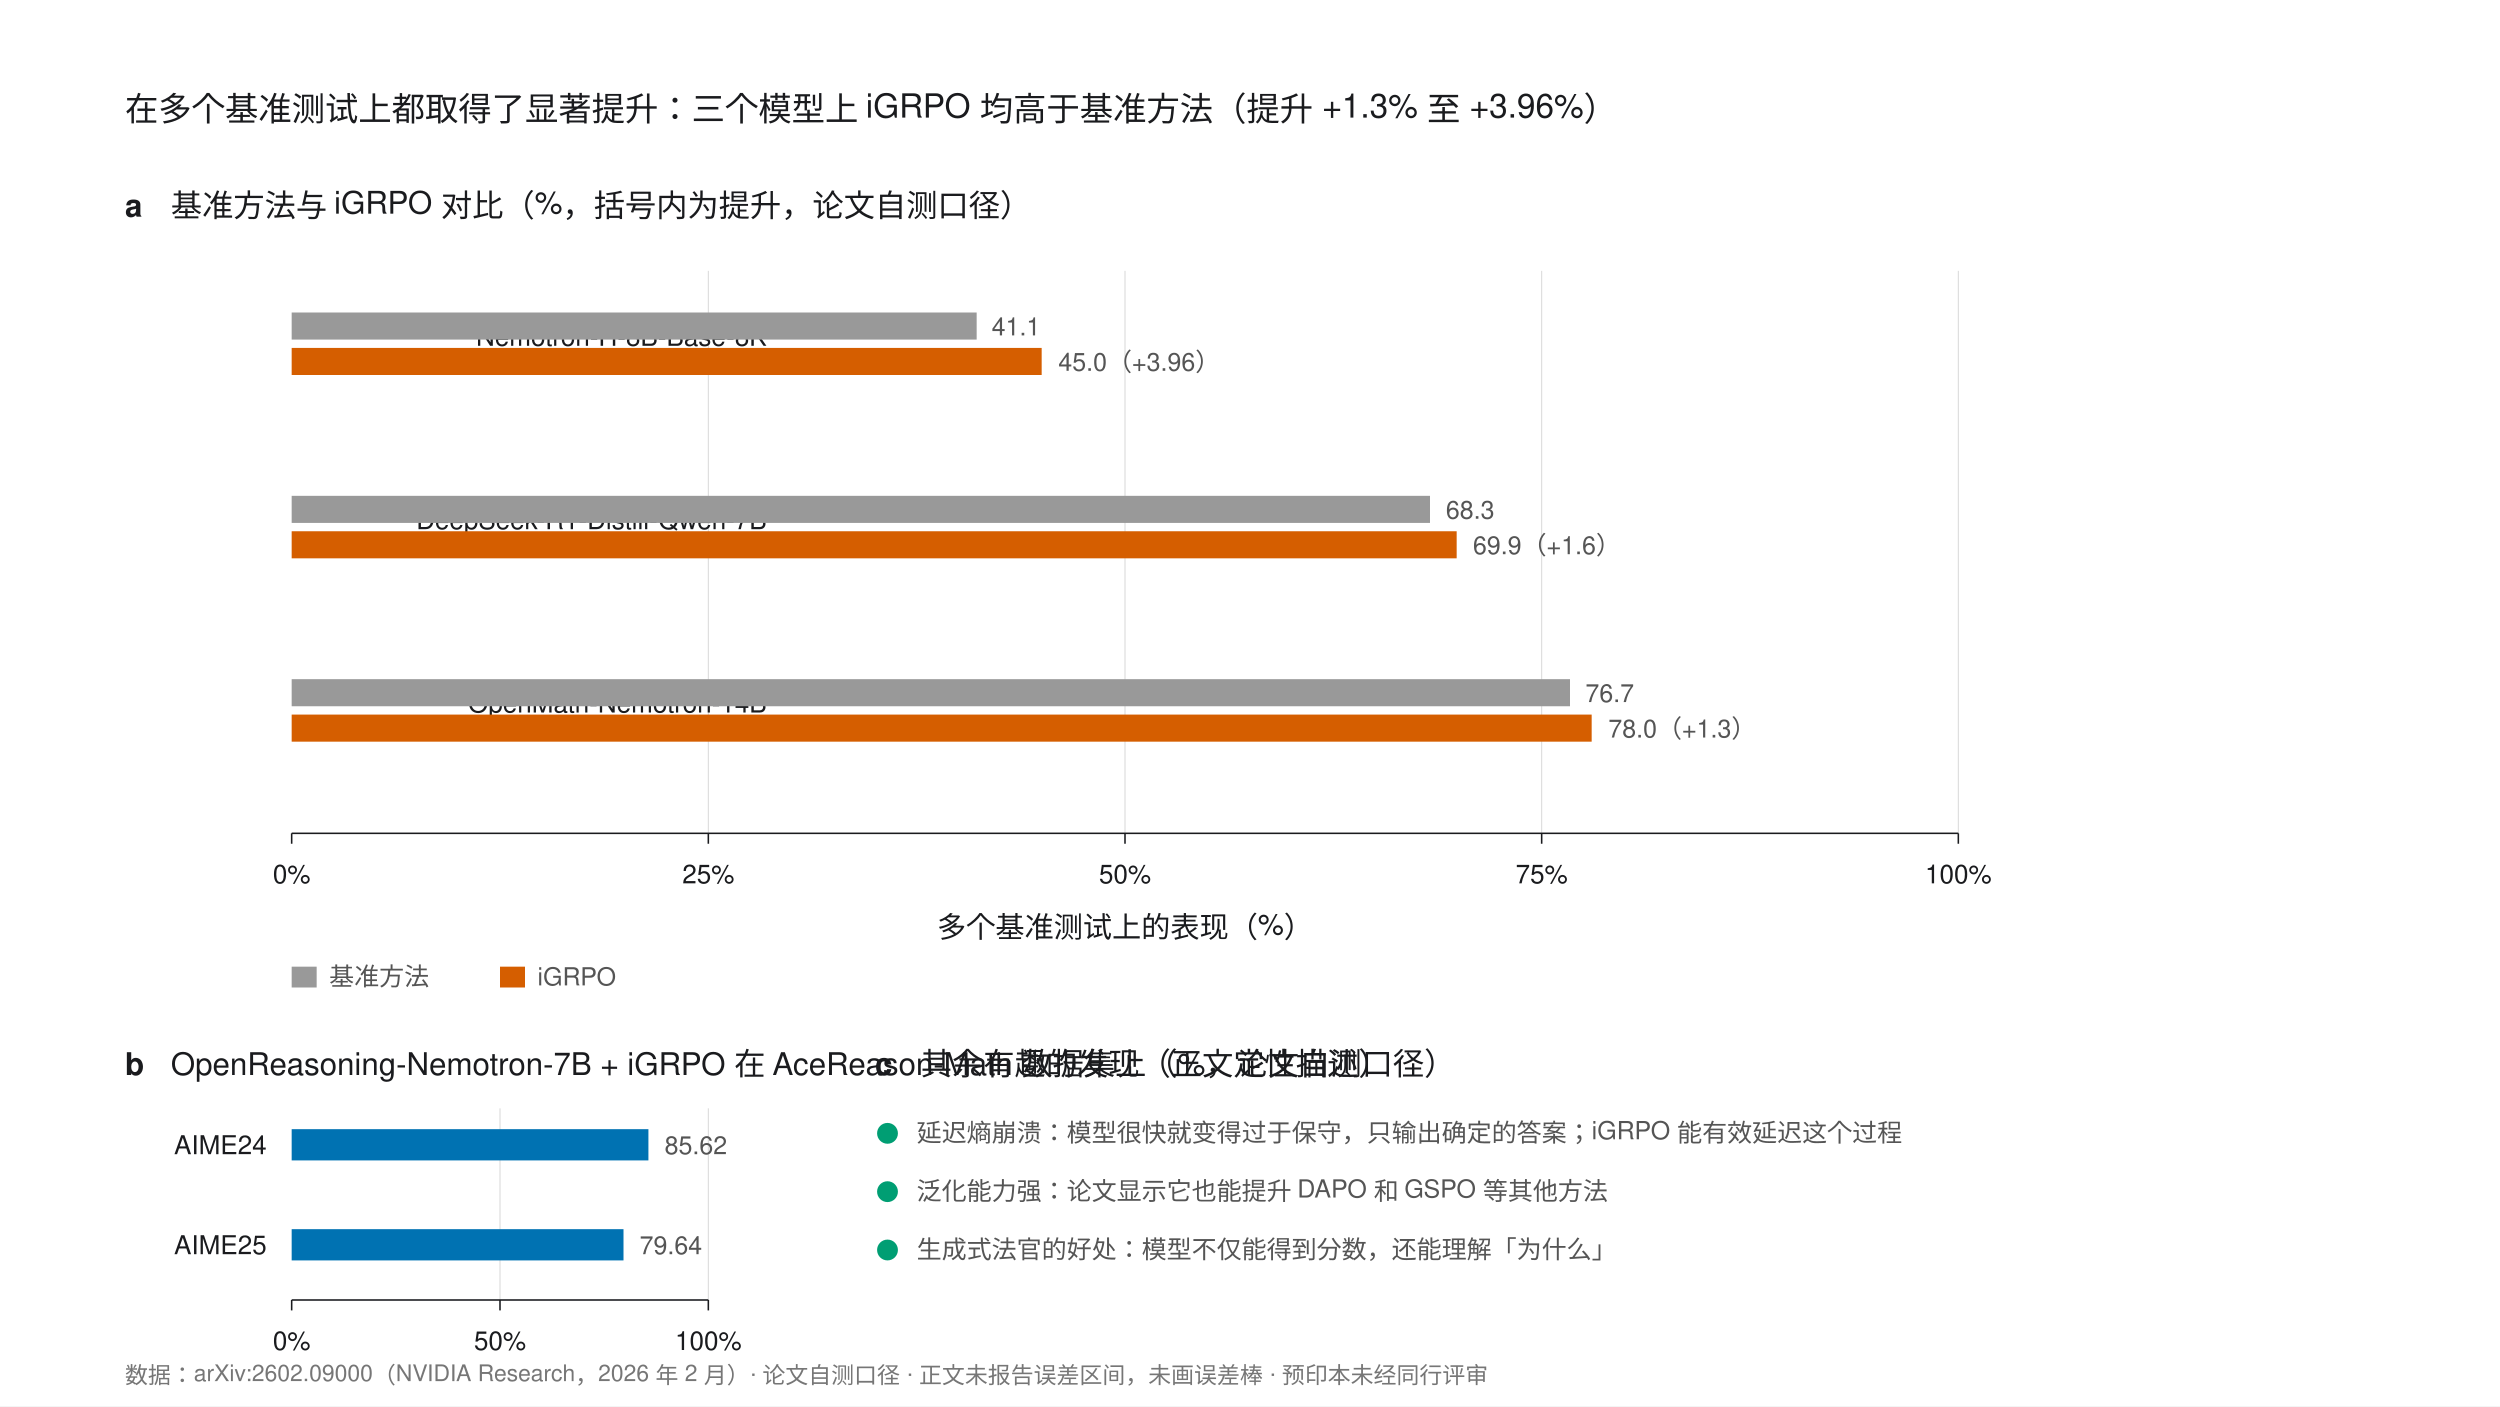
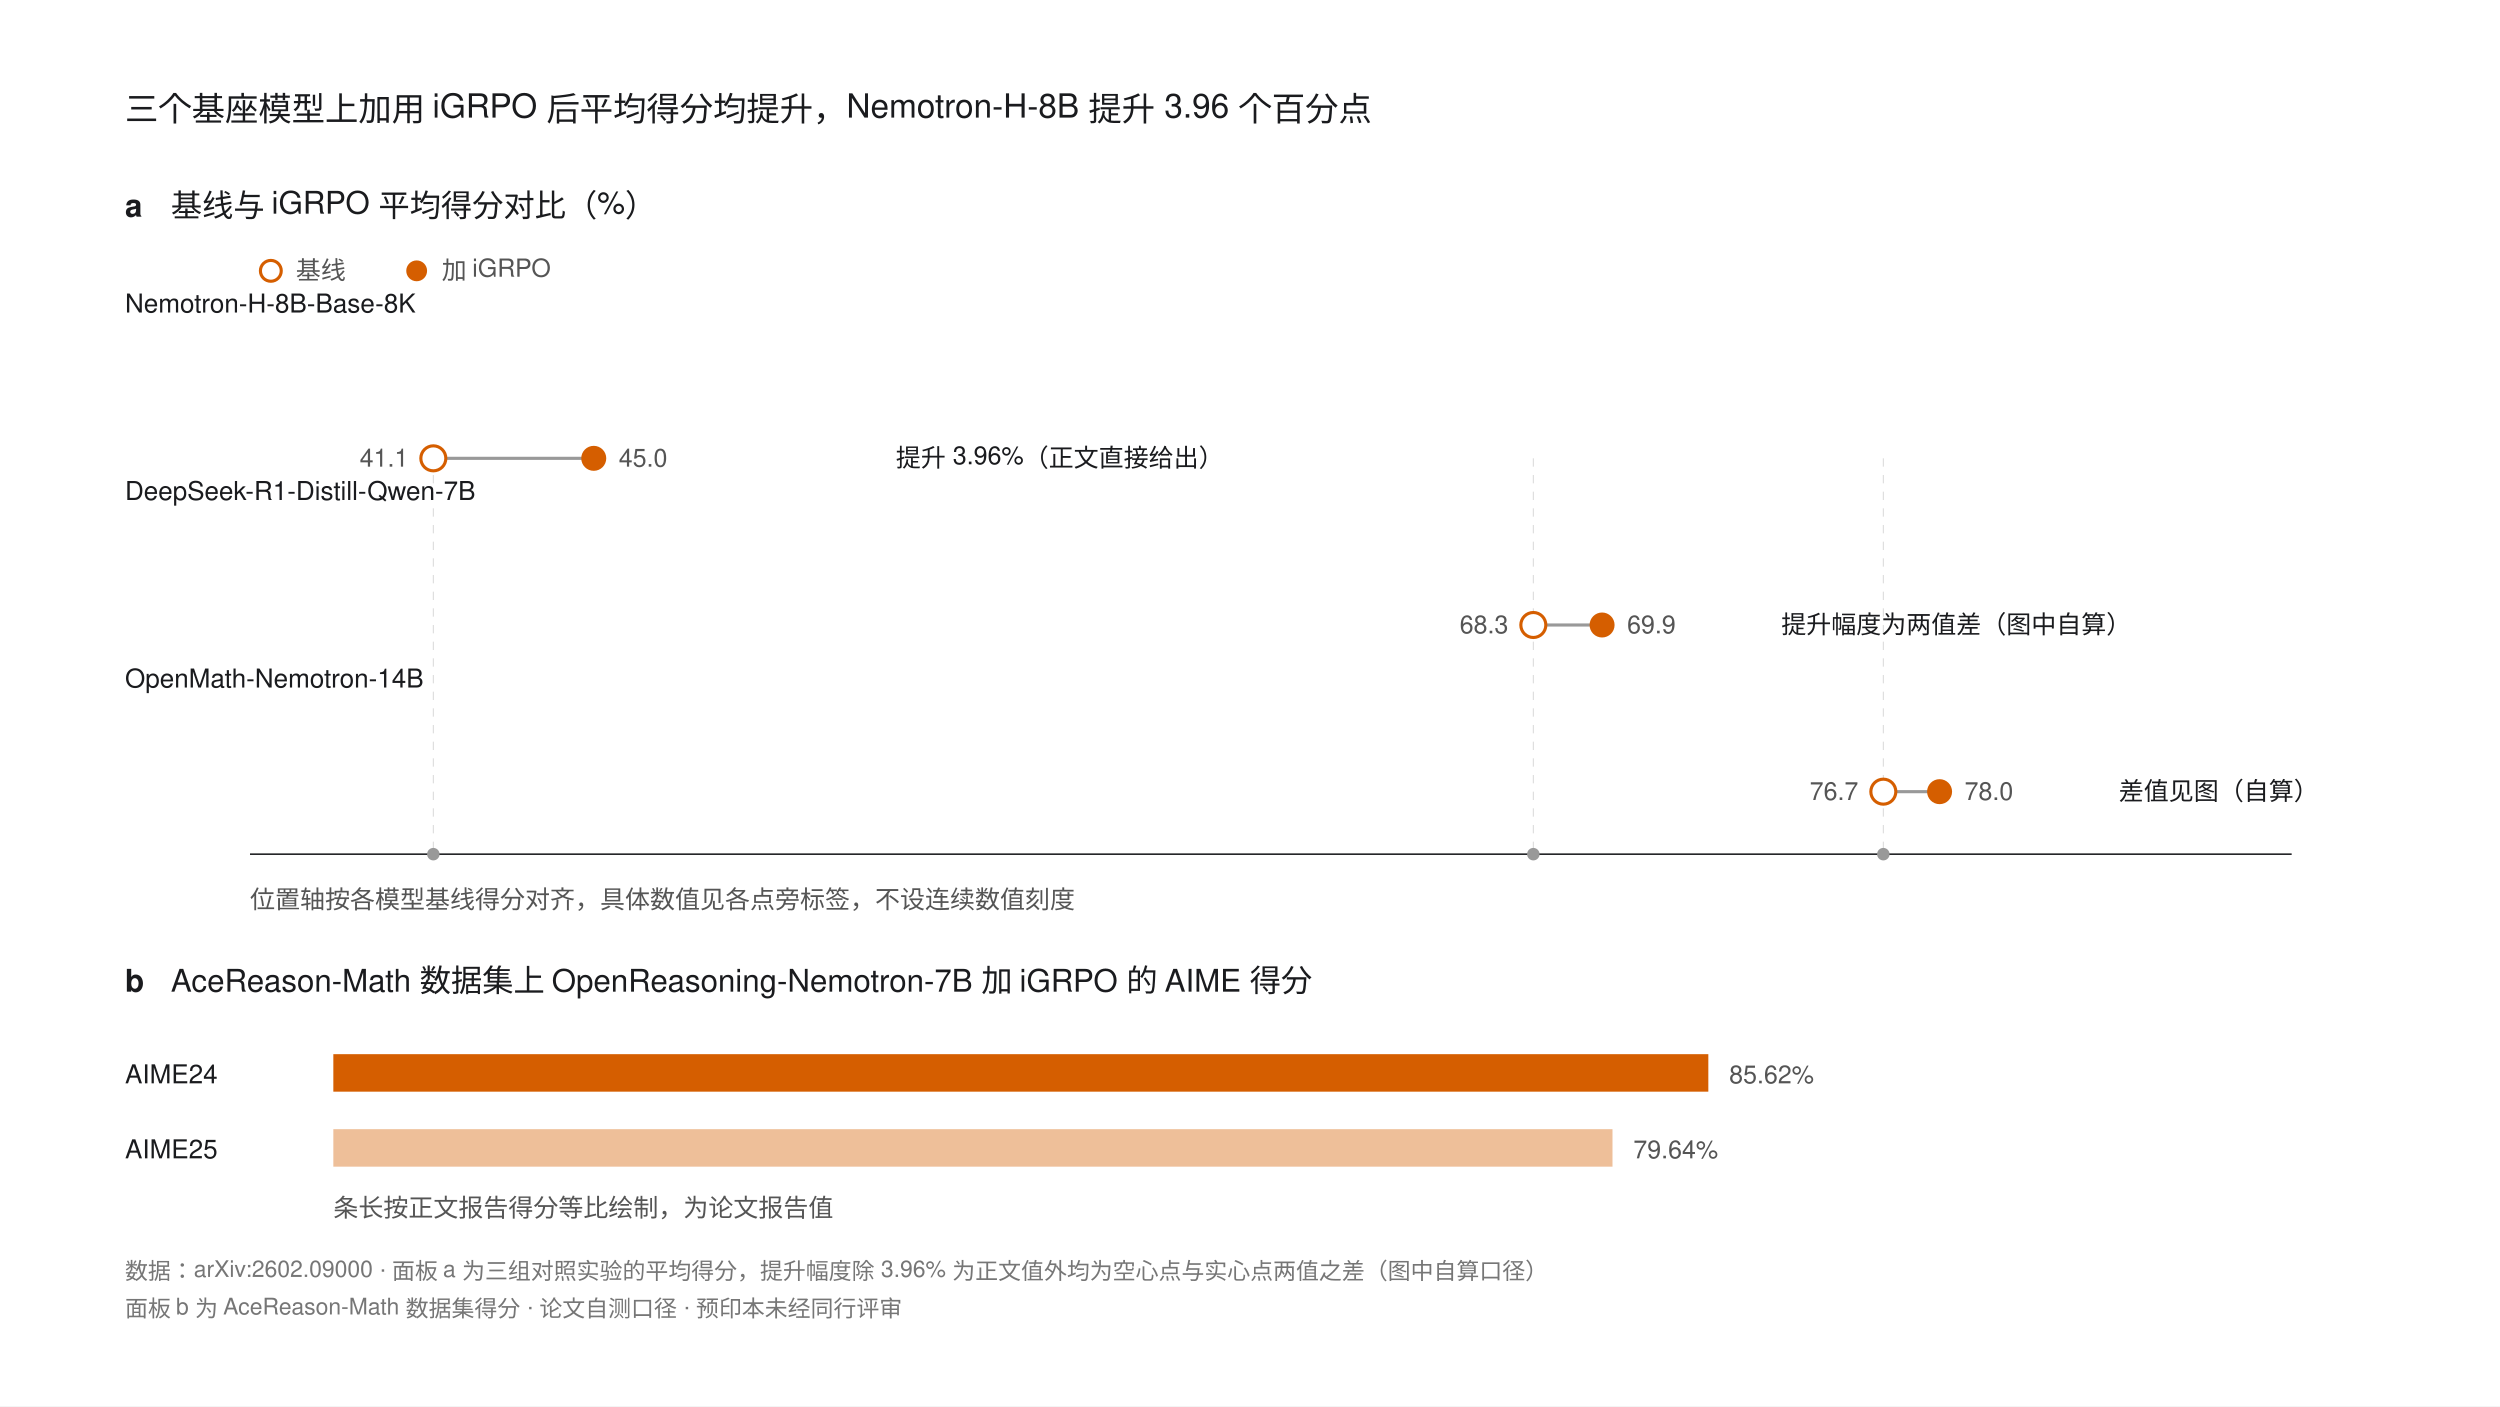
<svg xmlns="http://www.w3.org/2000/svg" width="1200" height="675" viewBox="0 0 1200 675" font-family="'Helvetica Neue',Helvetica,Arial,'PingFang SC',sans-serif">
  <rect width="1200" height="675" fill="#FFFFFF" />
-   <text x="60" y="58" font-size="16" fill="#1A1B1E">在多个基准测试上都取得了显著提升：三个模型上 iGRPO 均高于基准方法（提升 +1.3% 至 +3.96%）</text>
+   <text x="60" y="58" font-size="16" fill="#1A1B1E">三个基座模型上加用 iGRPO 后平均得分均提升，Nemotron-H-8B 提升 3.96 个百分点</text>
  <text x="60" y="104" font-size="15" font-weight="bold" fill="#1A1B1E">a</text>
-   <text x="82" y="104" font-size="15" fill="#1A1B1E">基准方法与 iGRPO 对比（%，括号内为提升，论文自测口径）</text>
-   <g stroke="#D9D9D9" stroke-width="0.5">
-     <line x1="340" y1="130" x2="340" y2="400" />
-     <line x1="540" y1="130" x2="540" y2="400" />
-     <line x1="740" y1="130" x2="740" y2="400" />
-     <line x1="940" y1="130" x2="940" y2="400" />
+   <text x="82" y="104" font-size="15" fill="#1A1B1E">基线与 iGRPO 平均得分对比（%）</text>
+   <g stroke="#D9D9D9" stroke-width="0.5" stroke-dasharray="4 4">
+     <line x1="208" y1="220" x2="208" y2="410" />
+     <line x1="736" y1="220" x2="736" y2="410" />
+     <line x1="904" y1="220" x2="904" y2="410" />
  </g>
-   <text x="368" y="166" font-size="12.5" fill="#1A1B1E" text-anchor="end">Nemotron-H-8B-Base-8K</text>
-   <rect x="140" y="150" width="328.8" height="13" fill="#999999" />
-   <text x="476" y="161" font-size="12" fill="#555">41.1</text>
-   <rect x="140" y="167" width="360" height="13" fill="#D55E00" />
-   <text x="508" y="178" font-size="12" fill="#555">45.0（+3.96）</text>
-   <text x="368" y="254" font-size="12.5" fill="#1A1B1E" text-anchor="end">DeepSeek-R1-Distill-Qwen-7B</text>
-   <rect x="140" y="238" width="546.4" height="13" fill="#999999" />
-   <text x="694" y="249" font-size="12" fill="#555">68.3</text>
-   <rect x="140" y="255" width="559.2" height="13" fill="#D55E00" />
-   <text x="707" y="266" font-size="12" fill="#555">69.9（+1.6）</text>
-   <text x="368" y="342" font-size="12.5" fill="#1A1B1E" text-anchor="end">OpenMath-Nemotron-14B</text>
-   <rect x="140" y="326" width="613.6" height="13" fill="#999999" />
-   <text x="761" y="337" font-size="12" fill="#555">76.7</text>
-   <rect x="140" y="343" width="624" height="13" fill="#D55E00" />
-   <text x="772" y="354" font-size="12" fill="#555">78.0（+1.3）</text>
-   <line x1="140" y1="400" x2="940" y2="400" stroke="#1A1B1E" stroke-width="0.75" />
-   <g stroke="#1A1B1E" stroke-width="0.75">
-     <line x1="140" y1="400" x2="140" y2="405" />
-     <line x1="340" y1="400" x2="340" y2="405" />
-     <line x1="540" y1="400" x2="540" y2="405" />
-     <line x1="740" y1="400" x2="740" y2="405" />
-     <line x1="940" y1="400" x2="940" y2="405" />
+   <text x="60" y="150" font-size="12.5" fill="#1A1B1E">Nemotron-H-8B-Base-8K</text>
+   <line x1="208" y1="220" x2="285" y2="220" stroke="#999999" stroke-width="1.5" />
+   <circle cx="208" cy="220" r="6" fill="#FFFFFF" stroke="#D55E00" stroke-width="1.5" />
+   <circle cx="285" cy="220" r="6" fill="#D55E00" />
+   <text x="196" y="224" font-size="12" fill="#555" text-anchor="end">41.1</text>
+   <text x="297" y="224" font-size="12" fill="#555">45.0</text>
+   <text x="430" y="224" font-size="12" fill="#1A1B1E">提升 3.96%（正文直接给出）</text>
+   <text x="60" y="240" font-size="12.5" fill="#1A1B1E">DeepSeek-R1-Distill-Qwen-7B</text>
+   <line x1="736" y1="300" x2="769" y2="300" stroke="#999999" stroke-width="1.5" />
+   <circle cx="736" cy="300" r="6" fill="#FFFFFF" stroke="#D55E00" stroke-width="1.5" />
+   <circle cx="769" cy="300" r="6" fill="#D55E00" />
+   <text x="724" y="304" font-size="12" fill="#555" text-anchor="end">68.3</text>
+   <text x="781" y="304" font-size="12" fill="#555">69.9</text>
+   <text x="855" y="304" font-size="12" fill="#1A1B1E">提升幅度为两值差（图中自算）</text>
+   <text x="60" y="330" font-size="12.5" fill="#1A1B1E">OpenMath-Nemotron-14B</text>
+   <line x1="904" y1="380" x2="931" y2="380" stroke="#999999" stroke-width="1.5" />
+   <circle cx="904" cy="380" r="6" fill="#FFFFFF" stroke="#D55E00" stroke-width="1.5" />
+   <circle cx="931" cy="380" r="6" fill="#D55E00" />
+   <text x="892" y="384" font-size="12" fill="#555" text-anchor="end">76.7</text>
+   <text x="943" y="384" font-size="12" fill="#555">78.0</text>
+   <text x="1017" y="384" font-size="12" fill="#1A1B1E">差值见图（自算）</text>
+   <line x1="120" y1="410" x2="1100" y2="410" stroke="#1A1B1E" stroke-width="0.75" />
+   <g fill="#999999">
+     <circle cx="208" cy="410" r="3" />
+     <circle cx="736" cy="410" r="3" />
+     <circle cx="904" cy="410" r="3" />
  </g>
-   <g font-size="12.5" fill="#1A1B1E" text-anchor="middle">
-     <text x="140" y="424">0%</text>
-     <text x="340" y="424">25%</text>
-     <text x="540" y="424">50%</text>
-     <text x="740" y="424">75%</text>
-     <text x="940" y="424">100%</text>
-   </g>
-   <text x="540" y="450" font-size="14" fill="#1A1B1E" text-anchor="middle">多个基准测试上的表现（%）</text>
-   <g font-size="12" fill="#555">
-     <rect x="140" y="464" width="12" height="10" fill="#999999" />
-     <text x="158" y="473">基准方法</text>
-     <rect x="240" y="464" width="12" height="10" fill="#D55E00" />
-     <text x="258" y="473">iGRPO</text>
-   </g>
-   <text x="60" y="516" font-size="15" font-weight="bold" fill="#1A1B1E">b</text>
-   <text x="82" y="516" font-size="15" fill="#1A1B1E">OpenReasoning-Nemotron-7B + iGRPO 在 AceReason-Math 数据集上（%，论文自测口径）</text>
-   <g stroke="#D9D9D9" stroke-width="0.5">
-     <line x1="240" y1="532" x2="240" y2="624" />
-     <line x1="340" y1="532" x2="340" y2="624" />
-   </g>
-   <text x="128" y="554" font-size="12.5" fill="#1A1B1E" text-anchor="end">AIME24</text>
-   <rect x="140" y="542" width="171.24" height="15" fill="#0072B2" />
-   <text x="319" y="554" font-size="12" fill="#555">85.62</text>
-   <text x="128" y="602" font-size="12.5" fill="#1A1B1E" text-anchor="end">AIME25</text>
-   <rect x="140" y="590" width="159.28" height="15" fill="#0072B2" />
-   <text x="307" y="602" font-size="12" fill="#555">79.64</text>
-   <line x1="140" y1="624" x2="340" y2="624" stroke="#1A1B1E" stroke-width="0.75" />
-   <g stroke="#1A1B1E" stroke-width="0.75">
-     <line x1="140" y1="624" x2="140" y2="629" />
-     <line x1="240" y1="624" x2="240" y2="629" />
-     <line x1="340" y1="624" x2="340" y2="629" />
-   </g>
-   <g font-size="12.5" fill="#1A1B1E" text-anchor="middle">
-     <text x="140" y="648">0%</text>
-     <text x="240" y="648">50%</text>
-     <text x="340" y="648">100%</text>
-   </g>
-   <text x="420" y="516" font-size="15" font-weight="bold" fill="#1A1B1E">c</text>
-   <text x="442" y="516" font-size="15" fill="#1A1B1E">其余有趣的发现（正文定性描述）</text>
-   <g font-size="12" fill="#555">
-     <circle cx="426" cy="544" r="5" fill="#009E73" />
-     <text x="440" y="548">延迟熵崩溃：模型很快就变得过于保守，只输出确定的答案；iGRPO 能有效延迟这个过程</text>
-     <circle cx="426" cy="572" r="5" fill="#009E73" />
-     <text x="440" y="576">泛化能力强：论文显示它也能提升 DAPO 和 GSPO 等其他方法</text>
-     <circle cx="426" cy="600" r="5" fill="#009E73" />
-     <text x="440" y="604">生成式法官的好处：模型不仅能得到分数，还能理解「为什么」</text>
-   </g>
-   <text x="60" y="664" font-size="11" fill="#767676">数据：arXiv:2602.09000（NVIDIA Research，2026 年 2 月）· 论文自测口径 · 正文未报告误差区间，未画误差棒 · 预印本未经同行评审</text>
+   <text x="120" y="436" font-size="12" fill="#555">位置轴按各模型基线得分对齐，具体数值见各点旁标签，不设连续数值刻度</text>
+   <circle cx="130" cy="130" r="5" fill="#FFFFFF" stroke="#D55E00" stroke-width="1.5" />
+   <text x="142" y="134" font-size="12" fill="#555">基线</text>
+   <circle cx="200" cy="130" r="5" fill="#D55E00" />
+   <text x="212" y="134" font-size="12" fill="#555">加 iGRPO</text>
+   <text x="60" y="476" font-size="15" font-weight="bold" fill="#1A1B1E">b</text>
+   <text x="82" y="476" font-size="15" fill="#1A1B1E">AceReason-Math 数据集上 OpenReasoning-Nemotron-7B 加 iGRPO 的 AIME 得分</text>
+   <text x="60" y="520" font-size="12.5" fill="#1A1B1E">AIME24</text>
+   <rect x="160" y="506" width="660" height="18" fill="#D55E00" />
+   <text x="830" y="520" font-size="12" fill="#555">85.62%</text>
+   <text x="60" y="556" font-size="12.5" fill="#1A1B1E">AIME25</text>
+   <rect x="160" y="542" width="614" height="18" fill="#D55E00" opacity="0.4" />
+   <text x="784" y="556" font-size="12" fill="#555">79.64%</text>
+   <text x="160" y="584" font-size="12" fill="#555">条长按正文报告得分等比绘制，为论文报告值</text>
+   <text x="60" y="614" font-size="11" fill="#767676">数据：arXiv:2602.09000 · 面板 a 为三组对照实验的平均得分，提升幅度除 3.96% 为正文值外均为空心点与实心点两值之差（图中自算口径）</text>
+   <text x="60" y="632" font-size="11" fill="#767676">面板 b 为 AceReason-Math 数据集得分 · 论文自测口径 · 预印本未经同行评审</text>
</svg>
